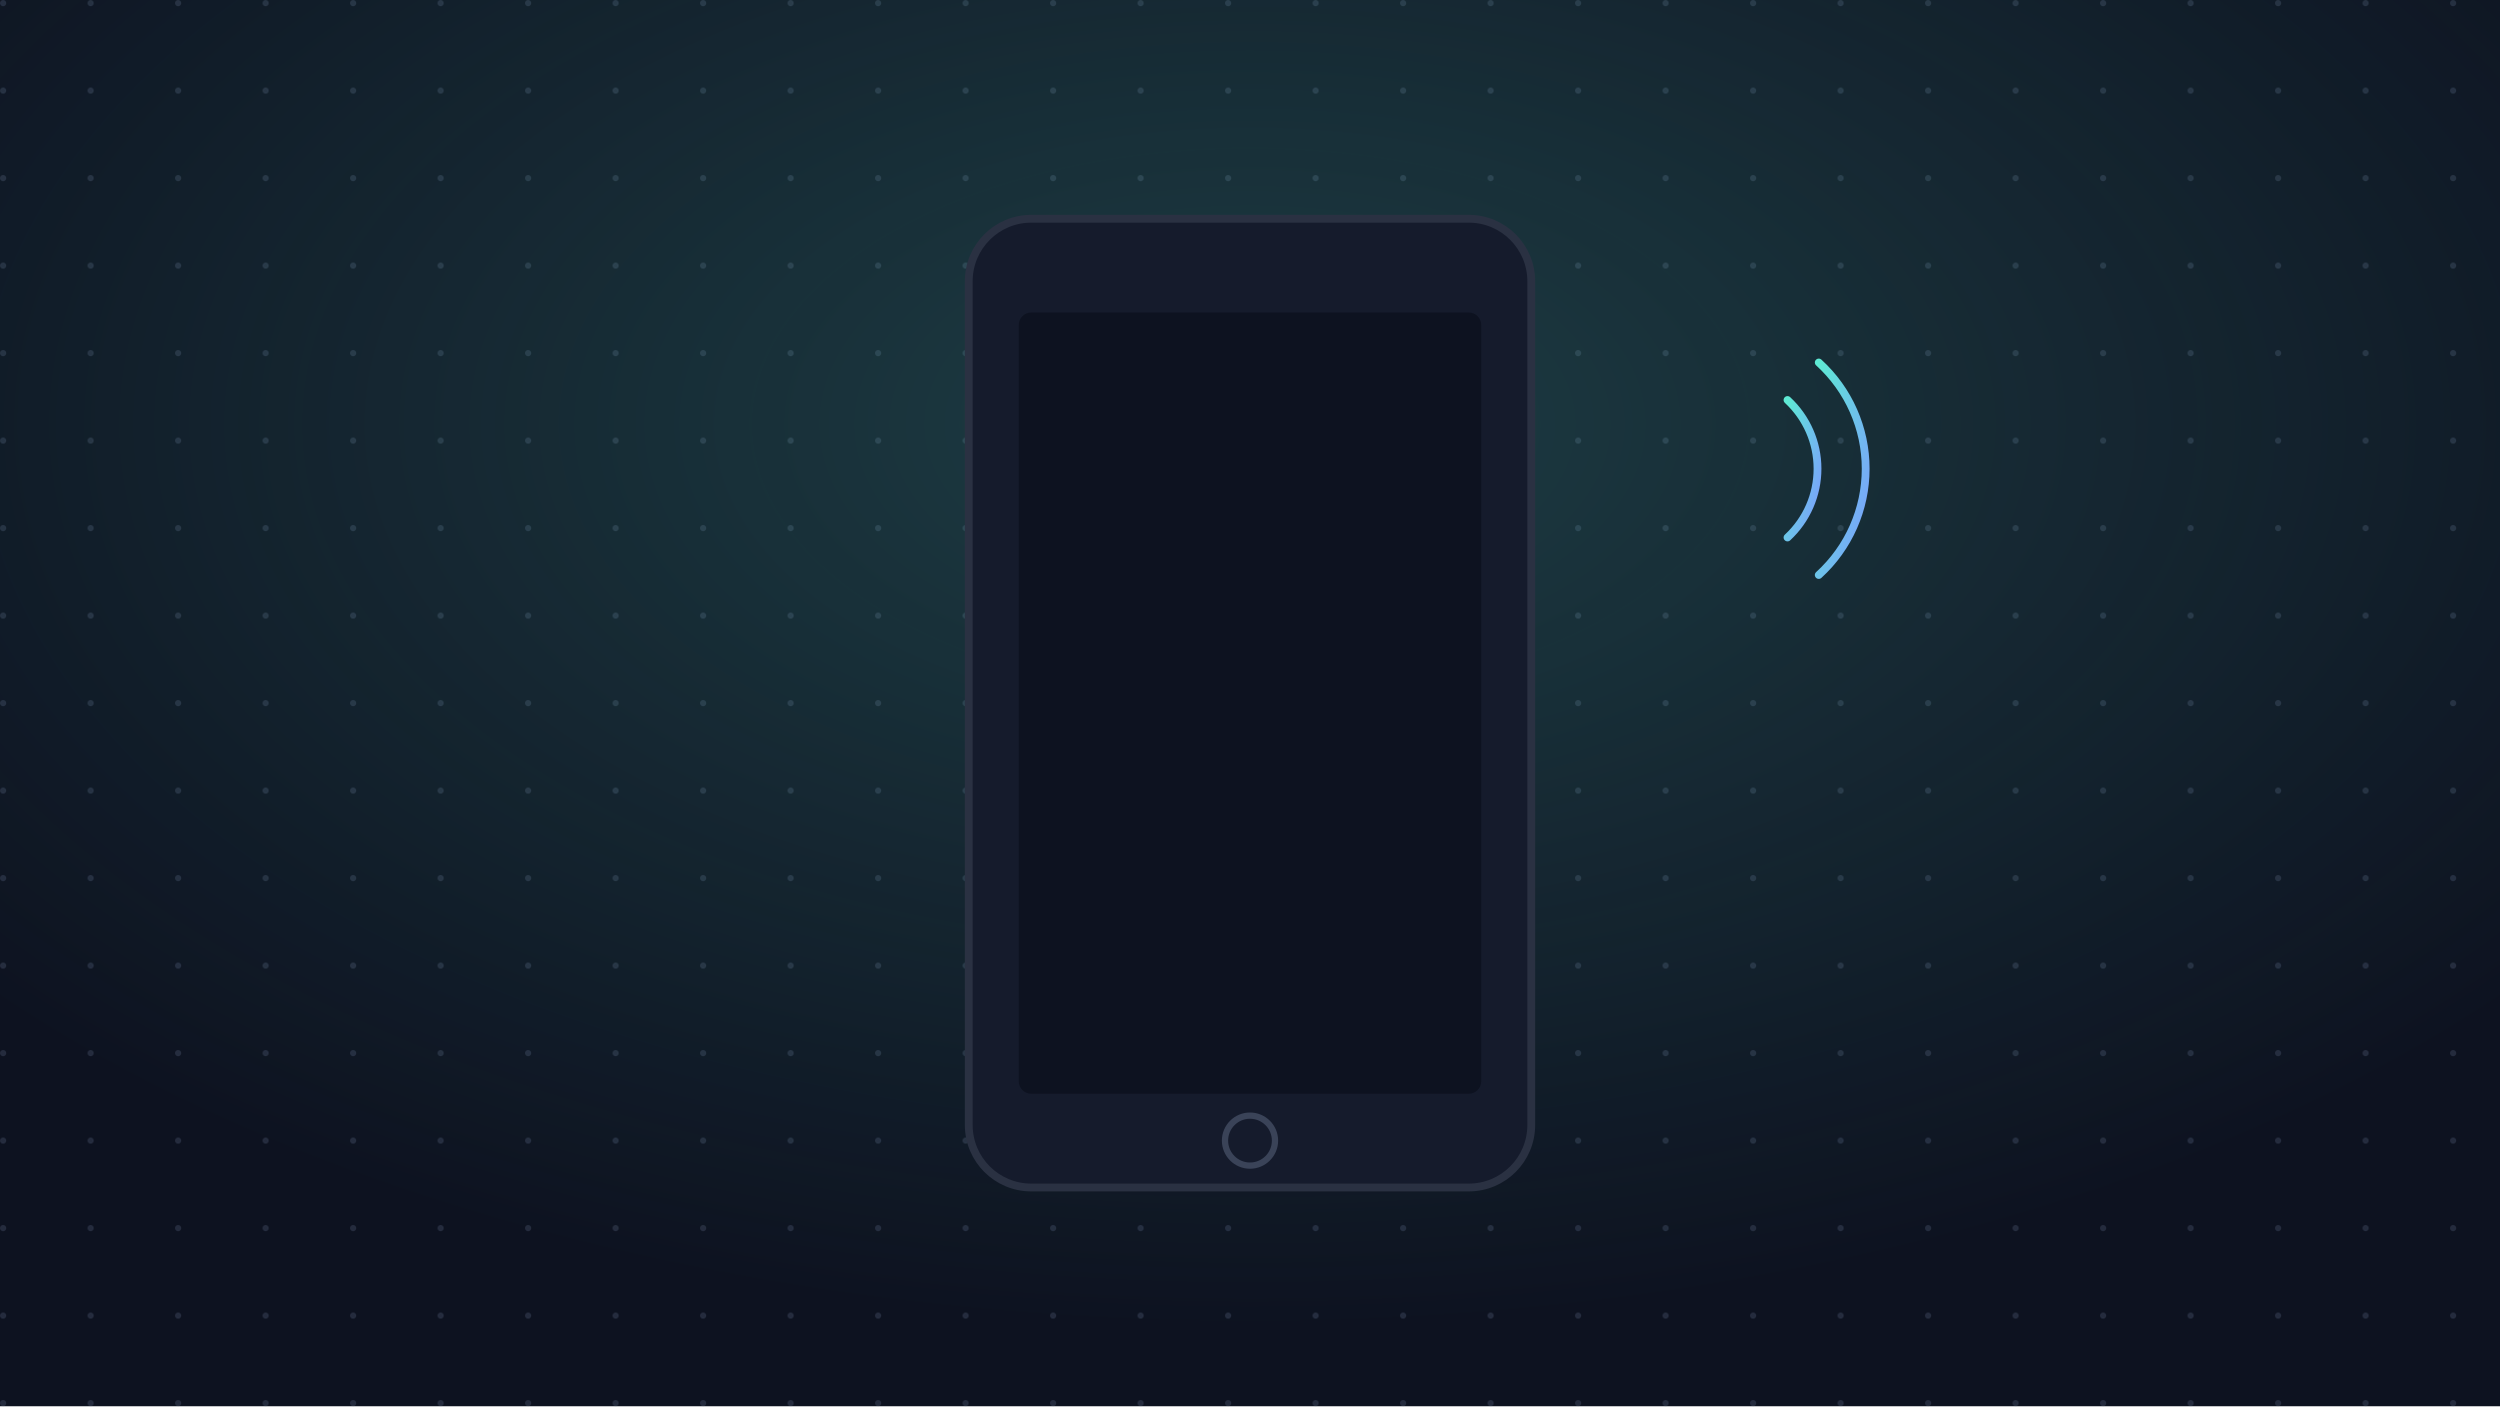
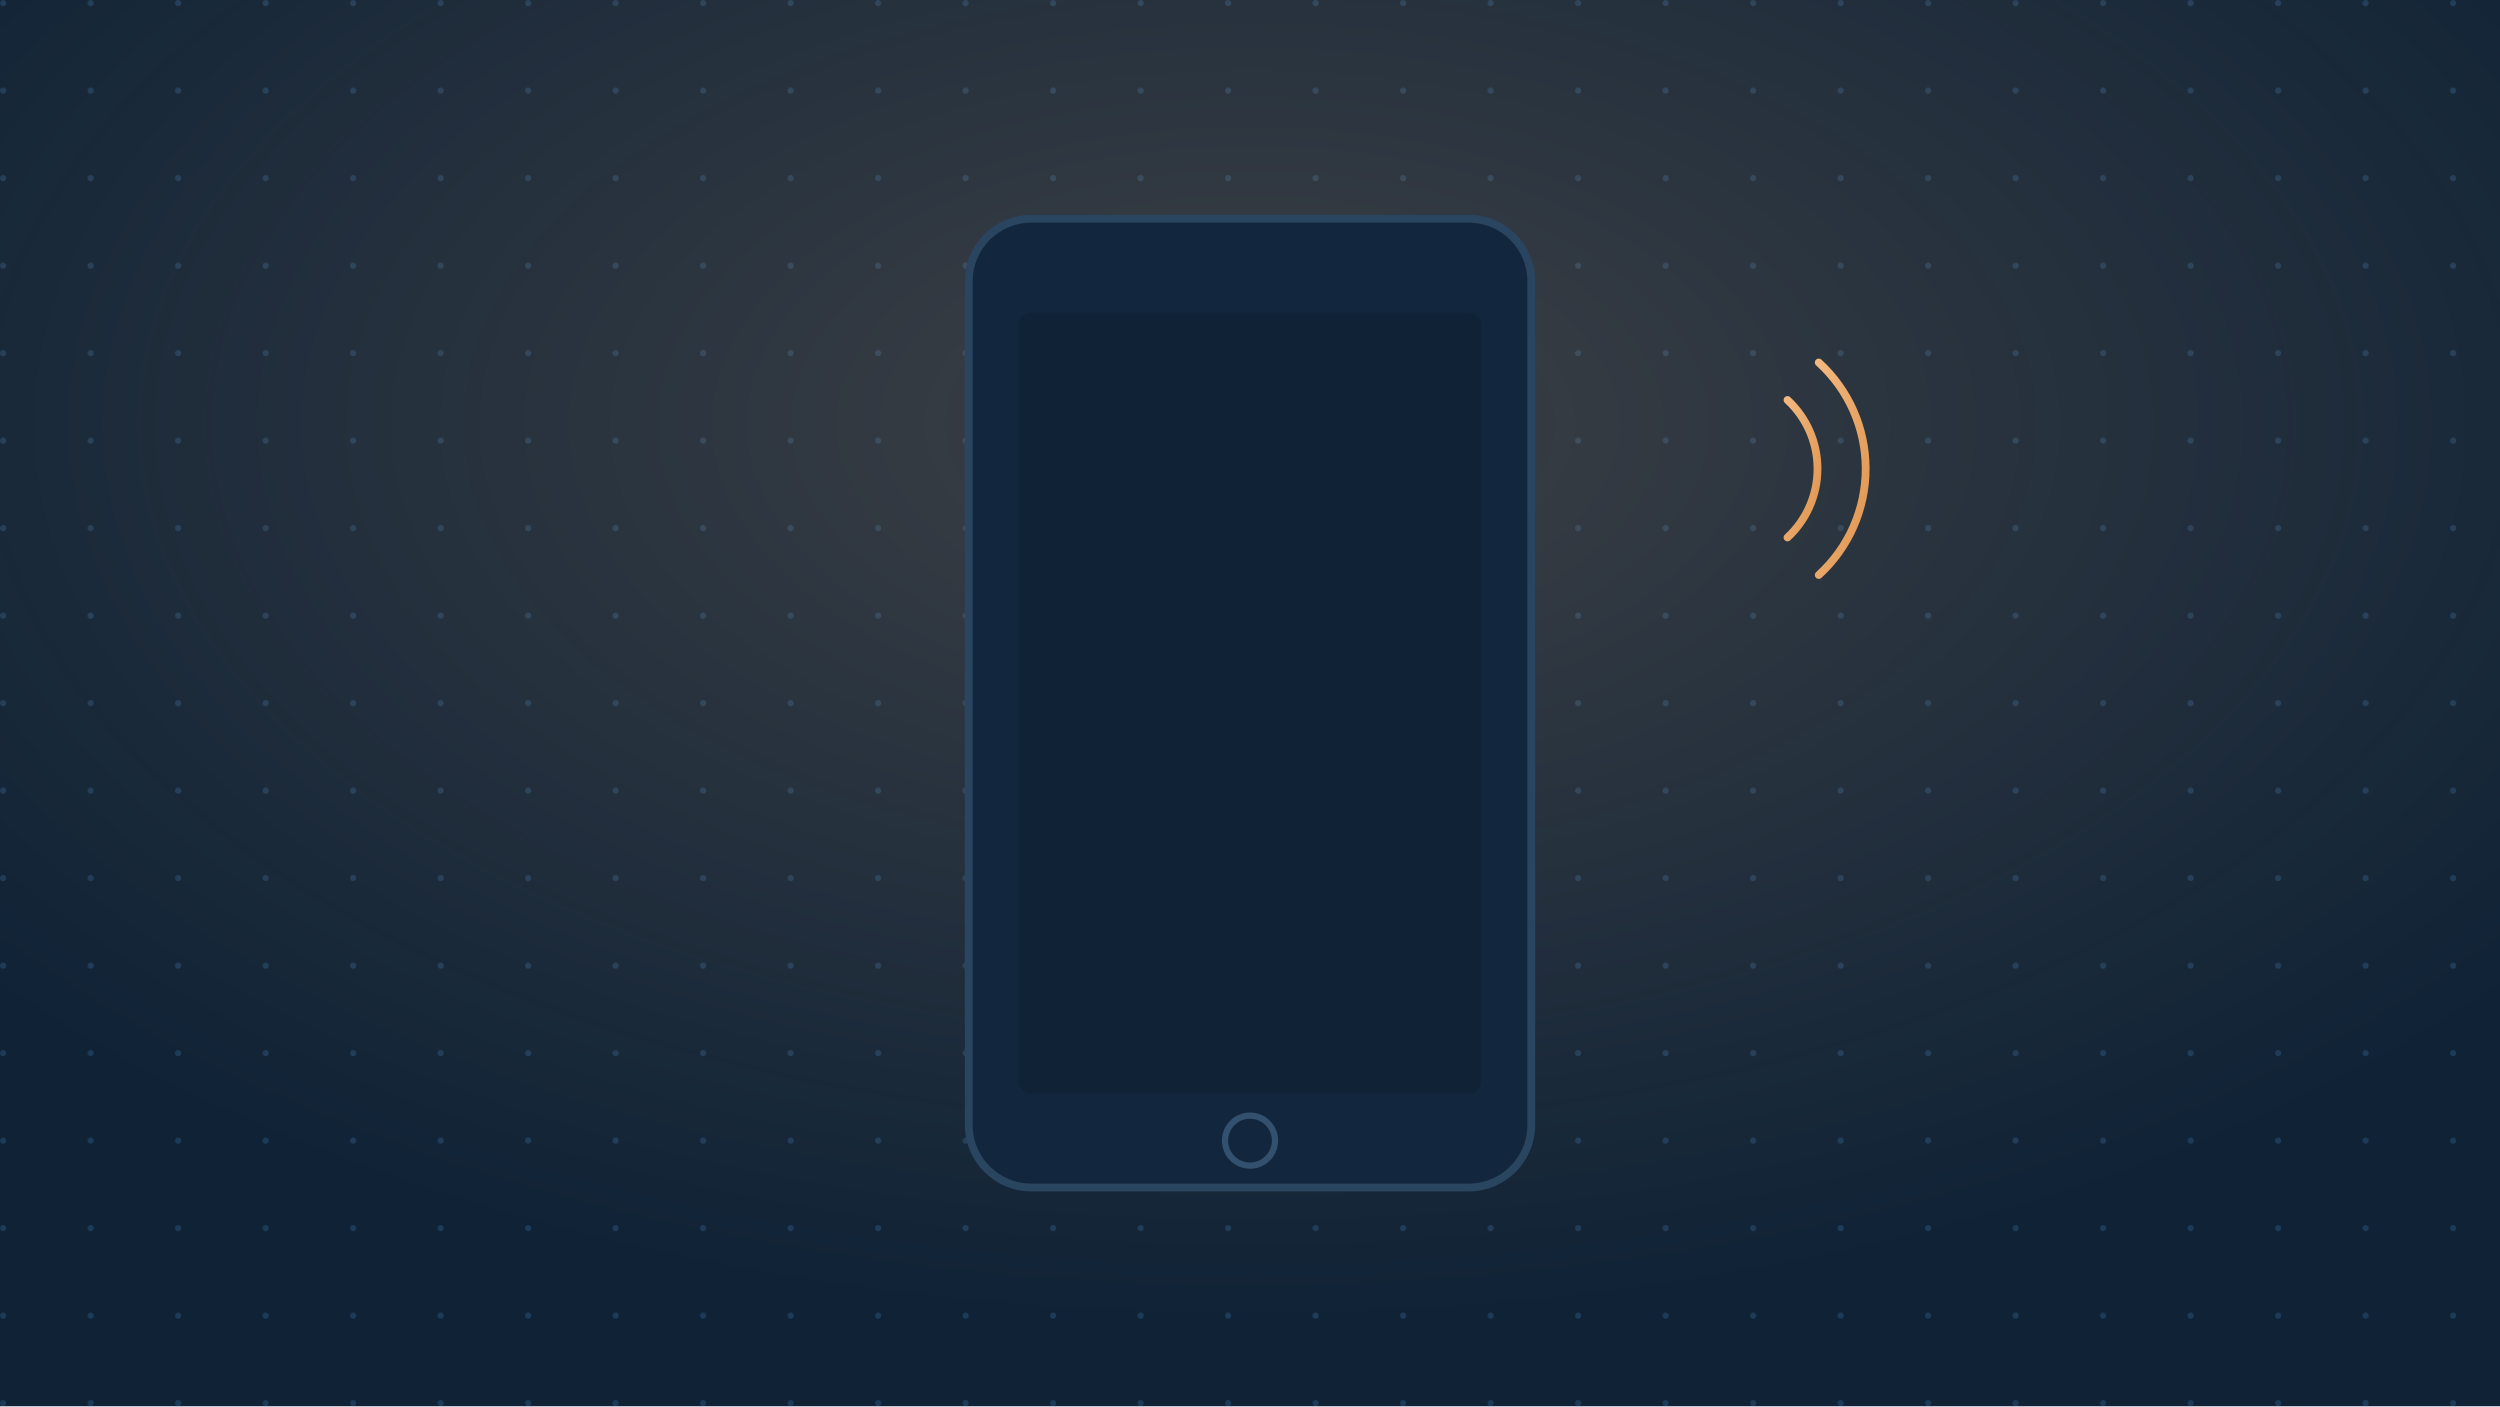
<svg xmlns="http://www.w3.org/2000/svg" viewBox="0 0 800 450">
  <defs>
    <linearGradient id="g" x1="0" y1="0" x2="1" y2="1">
-       <stop offset="0%" stop-color="#5eead4" />
-       <stop offset="100%" stop-color="#7c9cff" />
+       <stop offset="0%" stop-color="#f2b880" />
+       <stop offset="100%" stop-color="#e0954f" />
    </linearGradient>
    <radialGradient id="glow" cx="50%" cy="30%" r="65%">
-       <stop offset="0%" stop-color="#5eead4" stop-opacity="0.2" />
-       <stop offset="100%" stop-color="#5eead4" stop-opacity="0" />
+       <stop offset="0%" stop-color="#f2b880" stop-opacity="0.2" />
+       <stop offset="100%" stop-color="#f2b880" stop-opacity="0" />
    </radialGradient>
    <pattern id="dots" width="28" height="28" patternUnits="userSpaceOnUse">
-       <circle cx="1" cy="1" r="1" fill="#242b3d" />
+       <circle cx="1" cy="1" r="1" fill="#1d3a57" />
    </pattern>
  </defs>
-   <rect width="800" height="450" fill="#0d1220" />
+   <rect width="800" height="450" fill="#0f2236" />
  <rect width="800" height="450" fill="url(#dots)" />
  <rect width="800" height="450" fill="url(#glow)" />
-   <rect x="310" y="70" width="180" height="310" rx="20" fill="#151b2c" stroke="#2a3142" stroke-width="2.5" />
-   <rect x="326" y="100" width="148" height="250" rx="4" fill="#0d1220" />
-   <circle cx="400" cy="365" r="8" fill="none" stroke="#3a4358" stroke-width="2" />
+   <rect x="310" y="70" width="180" height="310" rx="20" fill="#12273d" stroke="#2a4560" stroke-width="2.5" />
+   <rect x="326" y="100" width="148" height="250" rx="4" fill="#0f2236" />
+   <circle cx="400" cy="365" r="8" fill="none" stroke="#33506e" stroke-width="2" />
  <g stroke="url(#g)" stroke-width="4" stroke-linecap="round" fill="none">
    <line x1="345" y1="225" x2="345" y2="225" />
    <line x1="365" y1="205" x2="365" y2="245" />
    <line x1="385" y1="180" x2="385" y2="270" />
    <line x1="405" y1="150" x2="405" y2="300" />
    <line x1="425" y1="185" x2="425" y2="265" />
    <line x1="445" y1="210" x2="445" y2="240" />
    <line x1="465" y1="220" x2="465" y2="230" />
  </g>
  <g transform="translate(570,150)" stroke="url(#g)" stroke-width="2.5" fill="none" stroke-linecap="round">
    <path d="M-10 -10 -10 10" />
    <path d="M2 -22 A30 30 0 0 1 2 22" />
    <path d="M12 -34 A46 46 0 0 1 12 34" />
  </g>
</svg>
